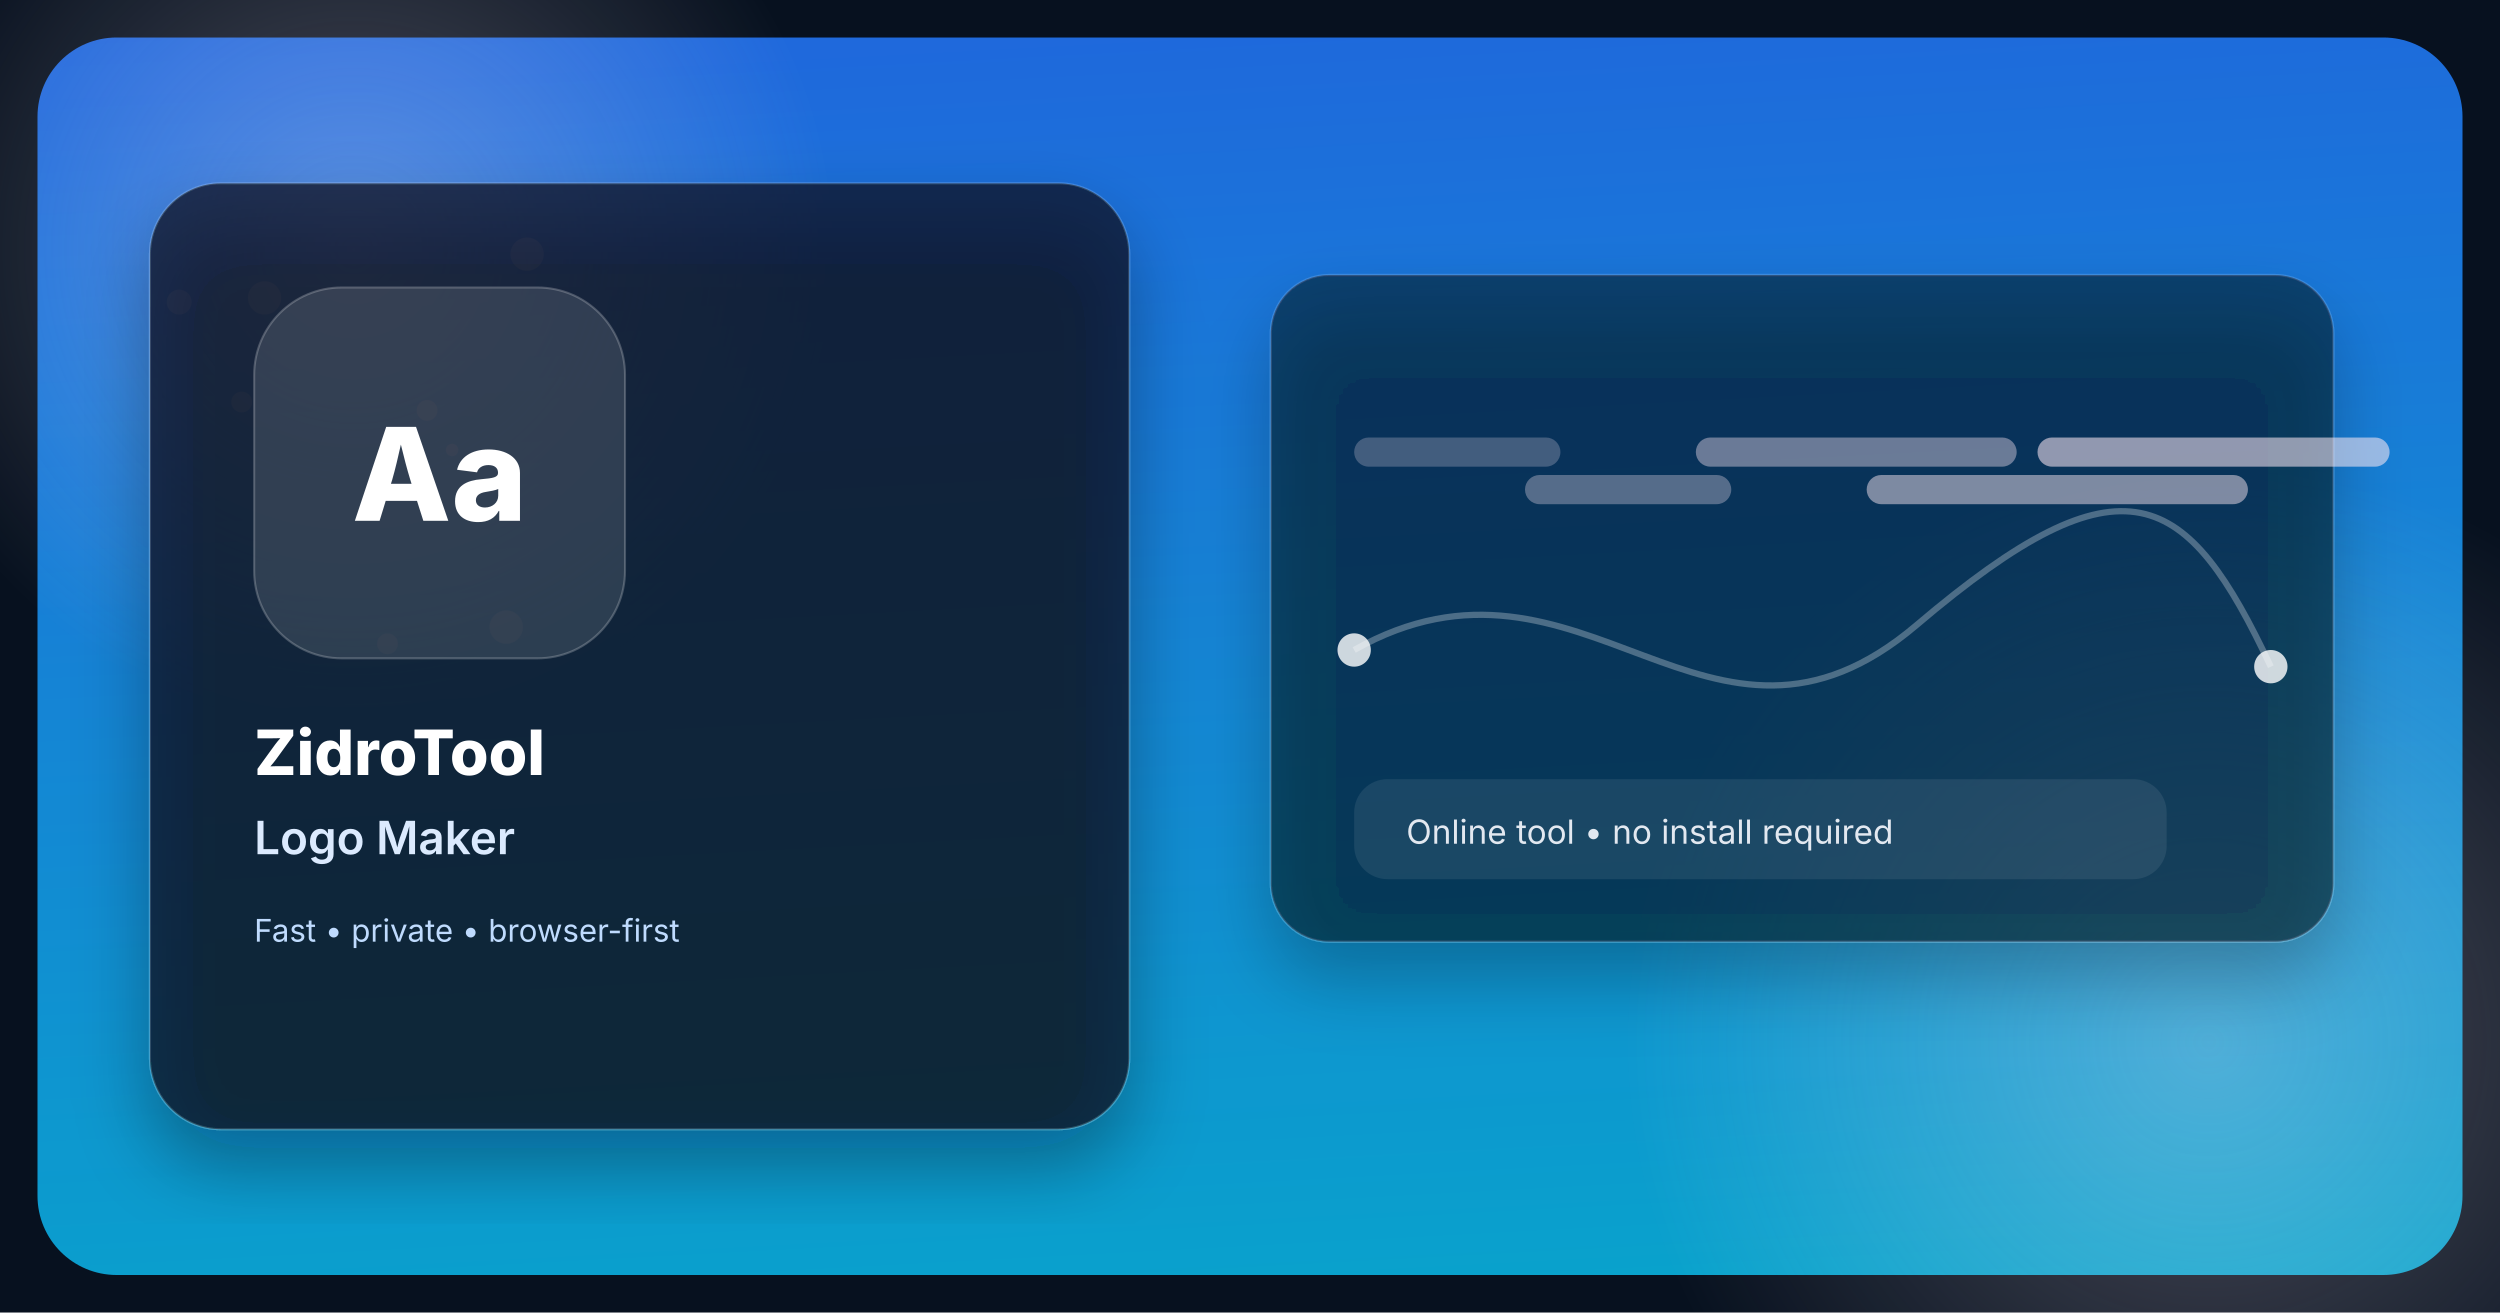
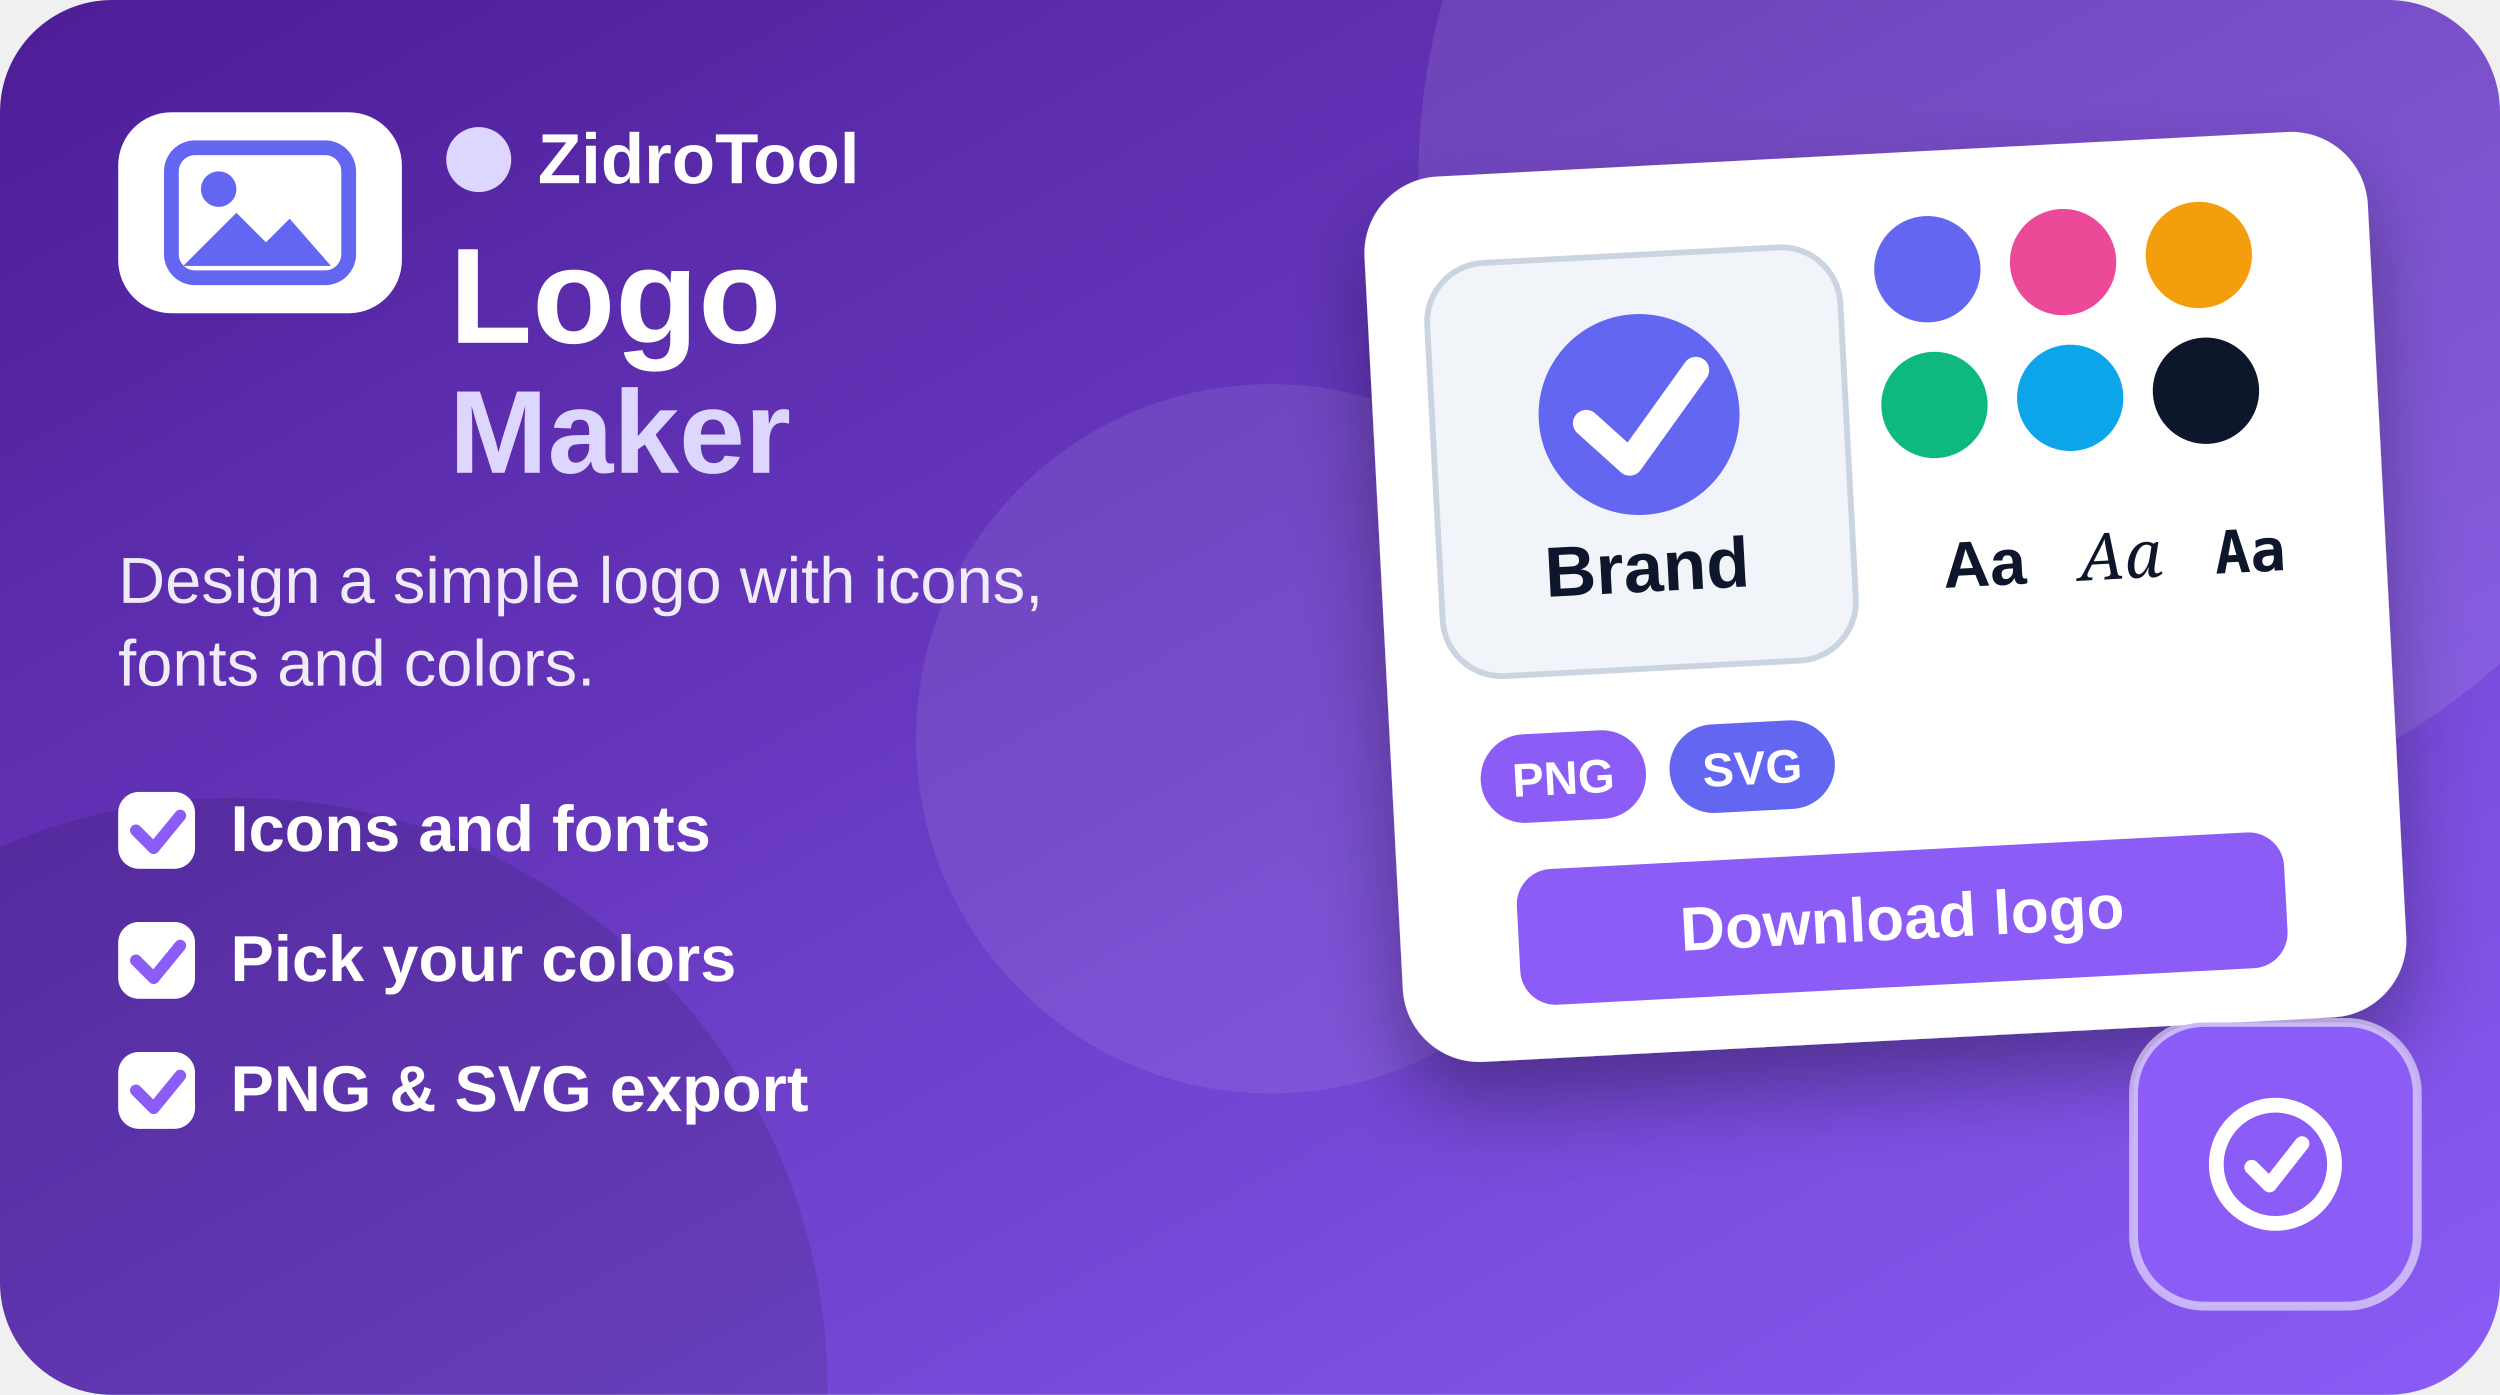
- <svg xmlns="http://www.w3.org/2000/svg" width="1200" height="630" viewBox="0 0 1200 630" role="img" aria-label="Logo Maker">
+ <svg xmlns="http://www.w3.org/2000/svg" viewBox="0 0 846 472" width="423" height="236" font-family="Arial, Helvetica, sans-serif" role="img" aria-label="Logo Maker">
  <defs>
-     <linearGradient id="bg" x1="0" y1="0" x2="1" y2="1" gradientTransform="rotate(38 .5 .5)">
-       <stop stop-color="#2563eb" />
-       <stop offset="1" stop-color="#06b6d4" />
+     <linearGradient id="bg" x1="0" y1="0" x2="1" y2="1">
+       <stop offset="0" stop-color="#4c1d95" />
+       <stop offset="1" stop-color="#8b5cf6" />
    </linearGradient>
-     <radialGradient id="glow">
-       <stop stop-color="#fce7f3" stop-opacity=".28" />
-       <stop offset="1" stop-color="#fce7f3" stop-opacity="0" />
-     </radialGradient>
-     <filter id="shadow">
-       <feDropShadow dx="0" dy="18" stdDeviation="18" flood-color="#020617" flood-opacity=".45" />
+     <linearGradient id="38bdf86366f1" x1="0" y1="0" x2="1" y2="1">
+       <stop offset="0" stop-color="#38bdf8" />
+       <stop offset="1" stop-color="#6366f1" />
+     </linearGradient>
+     <linearGradient id="34d3990ea5e9" x1="0" y1="0" x2="1" y2="1">
+       <stop offset="0" stop-color="#34d399" />
+       <stop offset="1" stop-color="#0ea5e9" />
+     </linearGradient>
+     <linearGradient id="f59e0bec4899" x1="0" y1="0" x2="1" y2="1">
+       <stop offset="0" stop-color="#f59e0b" />
+       <stop offset="1" stop-color="#ec4899" />
+     </linearGradient>
+     <clipPath id="cp">
+       <rect width="846" height="472" rx="38" />
+     </clipPath>
+     <filter id="sh" x="-20%" y="-20%" width="140%" height="150%">
+       <feDropShadow dx="0" dy="14" stdDeviation="14" flood-color="#000" flood-opacity=".35" />
    </filter>
  </defs>
-   <rect width="1200" height="630" fill="#07111f" />
-   <rect x="18" y="18" width="1164" height="594" rx="38" fill="url(#bg)" opacity=".94" />
-   <circle cx="170" cy="120" r="230" fill="url(#glow)" />
-   <circle cx="1060" cy="500" r="280" fill="url(#glow)" />
-   <circle cx="205" cy="197" r="5" fill="#fce7f3" opacity=".18" />
-   <circle cx="116" cy="193" r="5" fill="#fce7f3" opacity=".18" />
-   <circle cx="243" cy="301" r="8" fill="#fce7f3" opacity=".18" />
-   <circle cx="186" cy="309" r="5" fill="#fce7f3" opacity=".18" />
-   <circle cx="217" cy="216" r="3" fill="#fce7f3" opacity=".18" />
-   <circle cx="127" cy="143" r="8" fill="#fce7f3" opacity=".18" />
-   <circle cx="253" cy="122" r="8" fill="#fce7f3" opacity=".18" />
-   <circle cx="86" cy="145" r="6" fill="#fce7f3" opacity=".18" />
-   <g filter="url(#shadow)">
-     <rect x="72" y="88" width="470" height="454" rx="34" fill="#07111f" fill-opacity=".72" stroke="#ffffff" stroke-opacity=".16" />
-     <rect x="610" y="132" width="510" height="320" rx="28" fill="#07111f" fill-opacity=".56" stroke="#ffffff" stroke-opacity=".14" />
+   <g clip-path="url(#cp)">
+     <rect width="846" height="472" fill="url(#bg)" />
+     <circle cx="700" cy="60" r="220" fill="#fff" opacity=".10" />
+     <circle cx="80" cy="470" r="200" fill="#000" opacity=".12" />
+     <circle cx="430" cy="250" r="120" fill="#ddd6fe" opacity=".10" />
  </g>
-   <g transform="translate(122 138)">
-     <rect width="178" height="178" rx="42" fill="#ffffff" fill-opacity=".12" stroke="#ffffff" stroke-opacity=".22" />
-     <text x="89" y="112" text-anchor="middle" font-family="Inter,Arial,sans-serif" font-size="62" font-weight="800" fill="#fff">Aa</text>
+   <rect x="40" y="38" width="96" height="68" rx="18" fill="#fff" />
+   <rect x="58" y="50" width="60" height="44" rx="8" fill="none" stroke="#6366f1" stroke-width="5" />
+   <circle cx="74" cy="64" r="6" fill="#6366f1" />
+   <path d="M62 90l18 -18l10 10l8 -8l14 16z" fill="#6366f1" />
+   <circle cx="162" cy="54" r="11" fill="#ddd6fe" />
+   <text x="182" y="62" font-size="24" font-weight="700" fill="#fff">ZidroTool</text>
+   <text x="152" y="116" font-size="46" font-weight="900" fill="#fff">Logo</text>
+   <text x="152" y="160" font-size="40" font-weight="800" fill="#ddd6fe">Maker</text>
+   <text x="40" y="204" font-size="22" fill="#fff" opacity=".9">Design a simple logo with icons,</text>
+   <text x="40" y="232" font-size="22" fill="#fff" opacity=".9">fonts and colors.</text>
+   <rect x="40" y="268" width="26" height="26" rx="7" fill="#fff" />
+   <path d="M46 281l6 6l9 -11" stroke="#8b5cf6" stroke-width="4" fill="none" stroke-linecap="round" stroke-linejoin="round" />
+   <text x="78" y="288" font-size="22" font-weight="600" fill="#fff">Icons and fonts</text>
+   <rect x="40" y="312" width="26" height="26" rx="7" fill="#fff" />
+   <path d="M46 325l6 6l9 -11" stroke="#8b5cf6" stroke-width="4" fill="none" stroke-linecap="round" stroke-linejoin="round" />
+   <text x="78" y="332" font-size="22" font-weight="600" fill="#fff">Pick your colors</text>
+   <rect x="40" y="356" width="26" height="26" rx="7" fill="#fff" />
+   <path d="M46 369l6 6l9 -11" stroke="#8b5cf6" stroke-width="4" fill="none" stroke-linecap="round" stroke-linejoin="round" />
+   <text x="78" y="376" font-size="22" font-weight="600" fill="#fff">PNG &amp; SVG export</text>
+   <g filter="url(#sh)">
+     <g transform="translate(468 52) rotate(-3 170 150)">
+       <rect width="340" height="300" rx="26" fill="#fff" />
+       <g>
+         <rect x="20" y="30" width="140" height="140" rx="20" fill="#f1f5f9" stroke="#cbd5e1" stroke-width="2" />
+         <circle cx="90" cy="84" r="34" fill="#6366f1" />
+         <path d="M72 86l14 14l24 -30" stroke="#fff" stroke-width="9" fill="none" stroke-linecap="round" stroke-linejoin="round" />
+         <text x="90" y="144" font-size="24" font-weight="900" fill="#0f172a" text-anchor="middle">Brand</text>
+         <circle cx="190" cy="40" r="18" fill="#6366f1" />
+         <circle cx="236" cy="40" r="18" fill="#ec4899" />
+         <circle cx="282" cy="40" r="18" fill="#f59e0b" />
+         <circle cx="190" cy="86" r="18" fill="#10b981" />
+         <circle cx="236" cy="86" r="18" fill="#0ea5e9" />
+         <circle cx="282" cy="86" r="18" fill="#0f172a" />
+         <text x="190" y="148" font-size="22" font-weight="800" fill="#0f172a">Aa</text>
+         <text x="236" y="148" font-size="22" font-style="italic" font-family="Georgia,serif" fill="#0f172a">Aa</text>
+         <text x="282" y="148" font-size="20" font-weight="900" font-family="monospace" fill="#0f172a">Aa</text>
+         <rect x="30" y="190" width="56" height="30" rx="15" fill="#8b5cf6" />
+         <text x="58.0" y="211" font-size="16" font-weight="700" fill="#fff" text-anchor="middle">PNG</text>
+         <rect x="94" y="190" width="56" height="30" rx="15" fill="#6366f1" />
+         <text x="122.0" y="211" font-size="16" font-weight="700" fill="#fff" text-anchor="middle">SVG</text>
+         <rect x="40" y="236" width="260" height="46" rx="12" fill="#8b5cf6" />
+         <text x="170.0" y="266" font-size="21" font-weight="700" fill="#fff" text-anchor="middle">Download logo</text>
+       </g>
+     </g>
  </g>
-   <text x="122" y="372" font-family="Inter,Arial,sans-serif" font-size="30" font-weight="800" fill="#fff">ZidroTool</text>
-   <text x="122" y="410" font-family="Inter,Arial,sans-serif" font-size="22" font-weight="600" fill="#dbeafe">Logo Maker</text>
-   <text x="122" y="452" font-family="Inter,Arial,sans-serif" font-size="15" fill="#bfdbfe">Fast • private • browser-first</text>
-   <g>
-     <rect x="650" y="210" width="99" height="14" rx="7" fill="#fce7f3" opacity="0.24" />
-     <rect x="732" y="228" width="99" height="14" rx="7" fill="#fce7f3" opacity="0.32" />
-     <rect x="814" y="210" width="154" height="14" rx="7" fill="#fce7f3" opacity="0.4" />
-     <rect x="896" y="228" width="183" height="14" rx="7" fill="#fce7f3" opacity="0.48" />
-     <rect x="978" y="210" width="169" height="14" rx="7" fill="#fce7f3" opacity="0.56" />
+   <g transform="translate(722 346)">
+     <rect width="96" height="96" rx="24" fill="#8b5cf6" stroke="#fff" stroke-opacity=".55" stroke-width="3" />
+     <g transform="translate(8 8) scale(1)">
+       <circle cx="40" cy="40" r="20" fill="none" stroke="#fff" stroke-width="5" />
+       <path d="M32 41l6 6l11 -14" stroke="#fff" stroke-width="5" fill="none" stroke-linecap="round" stroke-linejoin="round" />
+     </g>
  </g>
-   <path d="M650 312 C760 250 820 385 920 300 S1050 235 1090 320" fill="none" stroke="#fff" stroke-opacity=".28" stroke-width="3" />
-   <circle cx="650" cy="312" r="8" fill="#fff" opacity=".8" />
-   <circle cx="1090" cy="320" r="8" fill="#fff" opacity=".8" />
-   <rect x="650" y="374" width="390" height="48" rx="16" fill="#fff" fill-opacity=".08" />
-   <text x="675" y="405" font-family="Inter,Arial,sans-serif" font-size="16" fill="#e2e8f0">Online tool • no install required</text>
</svg>
